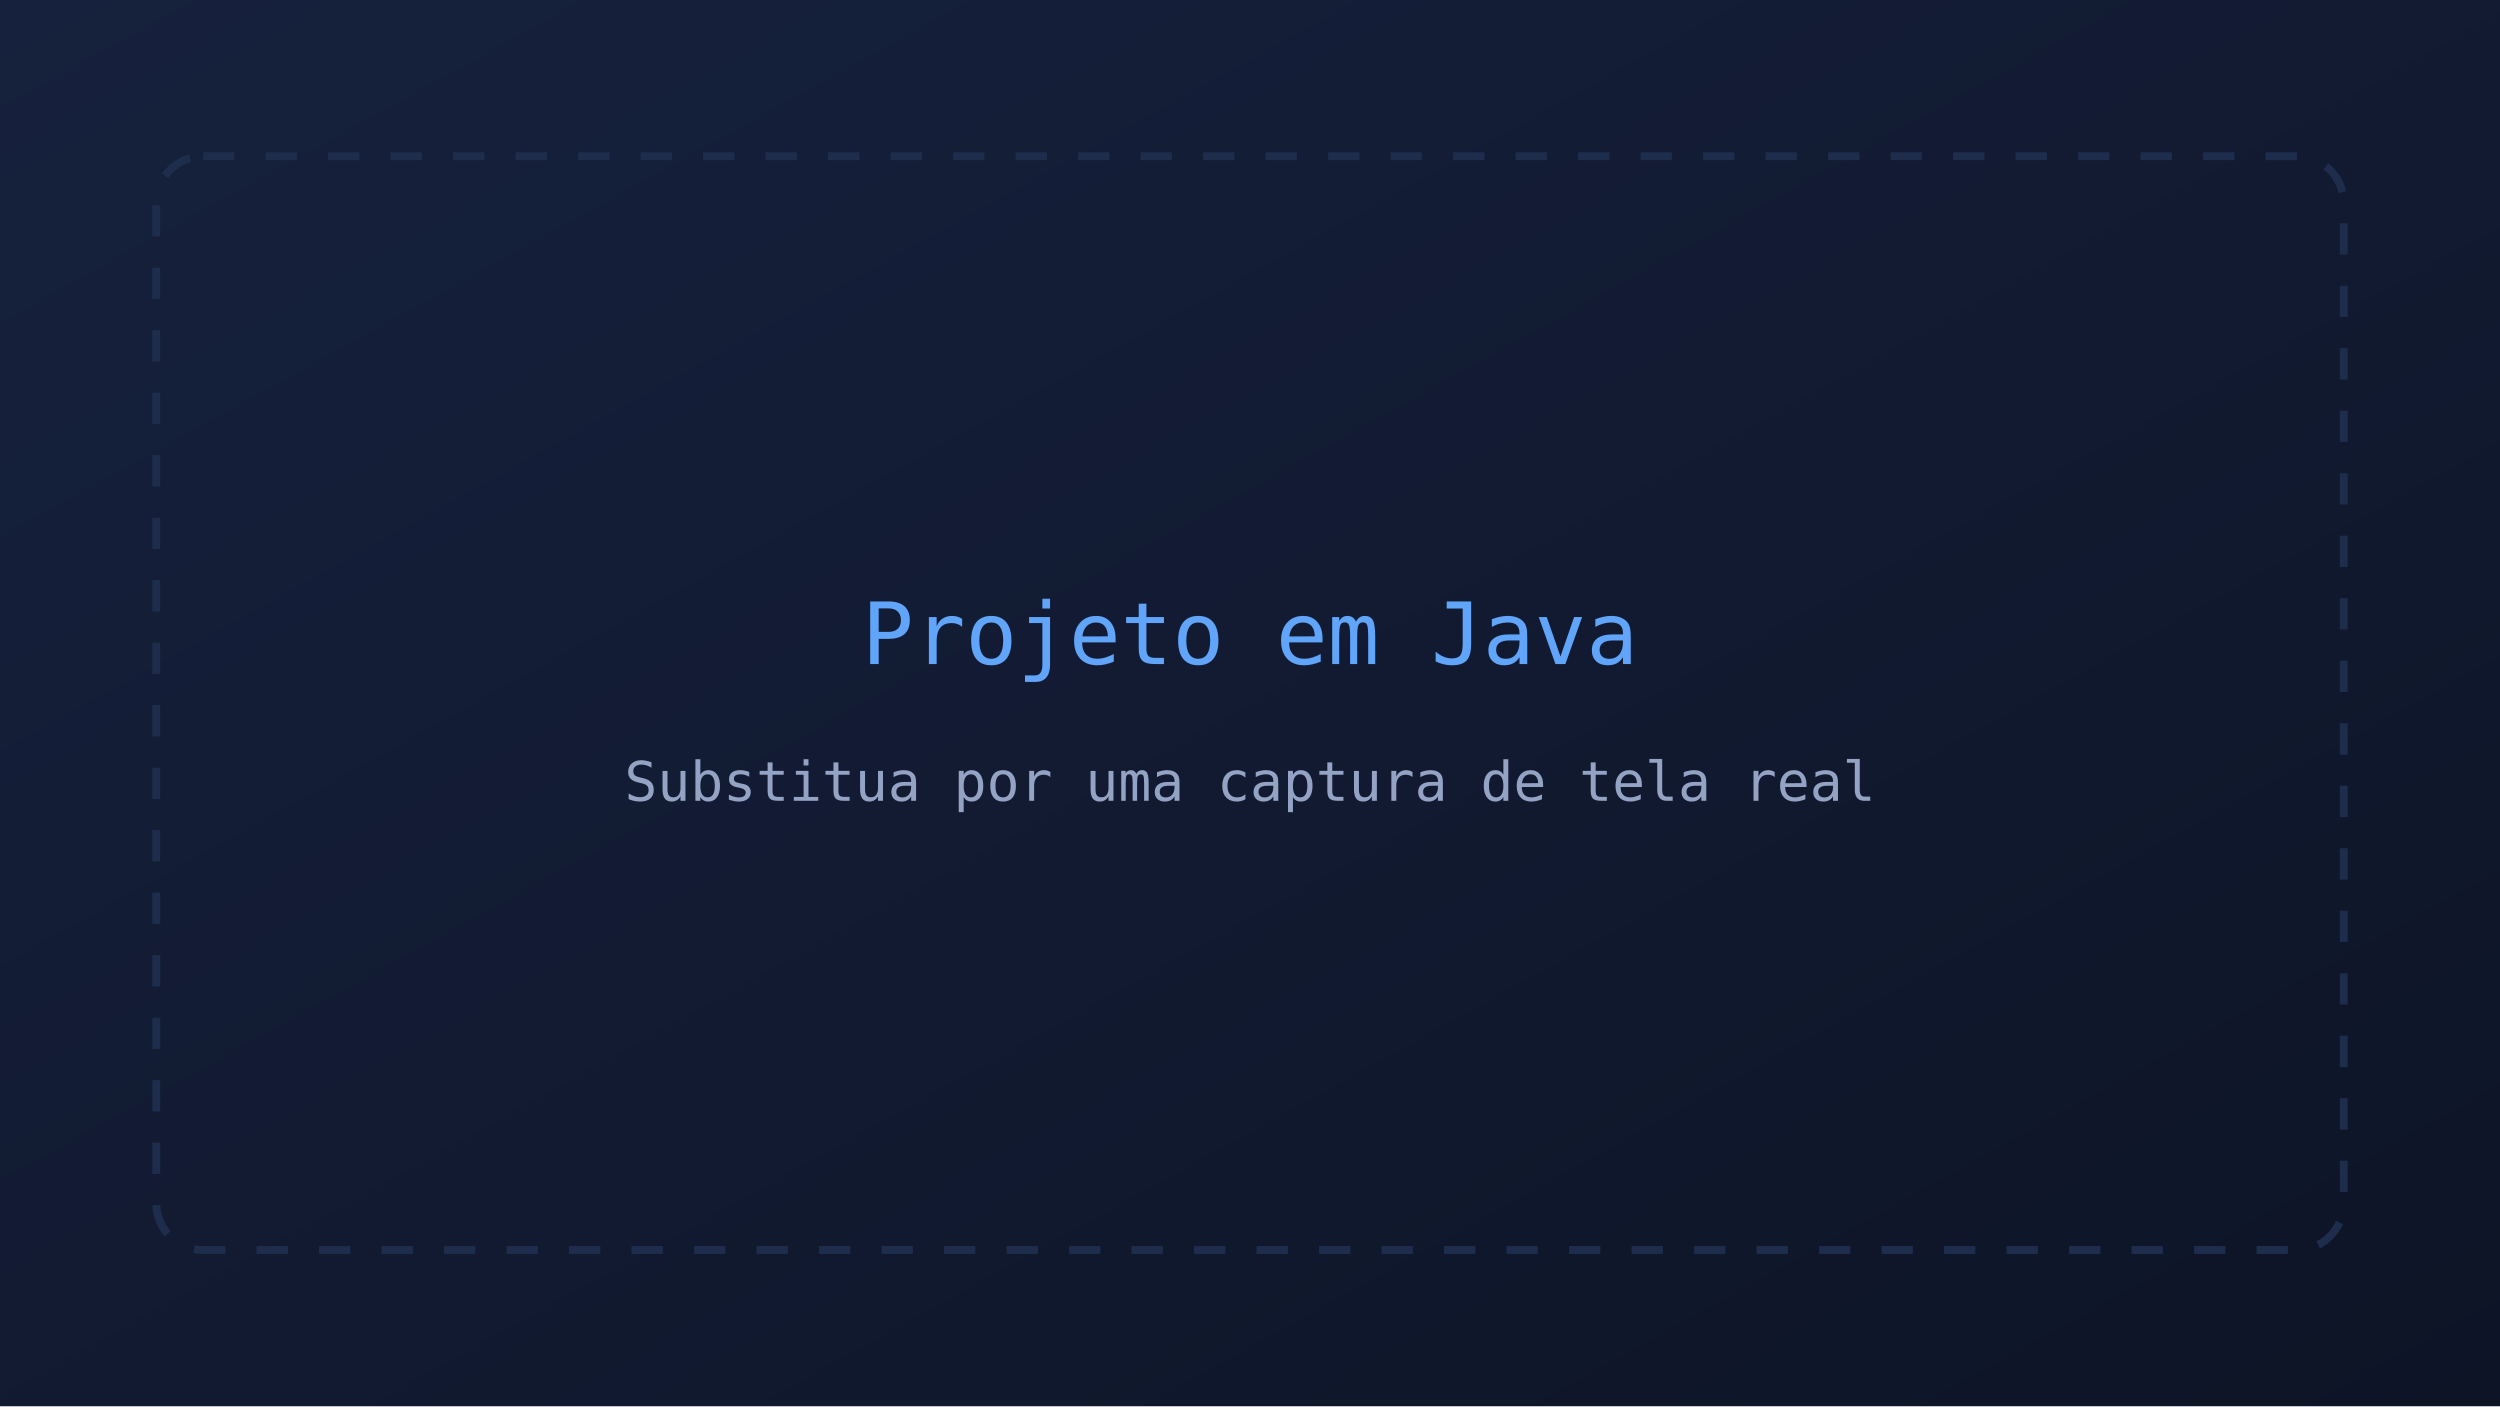
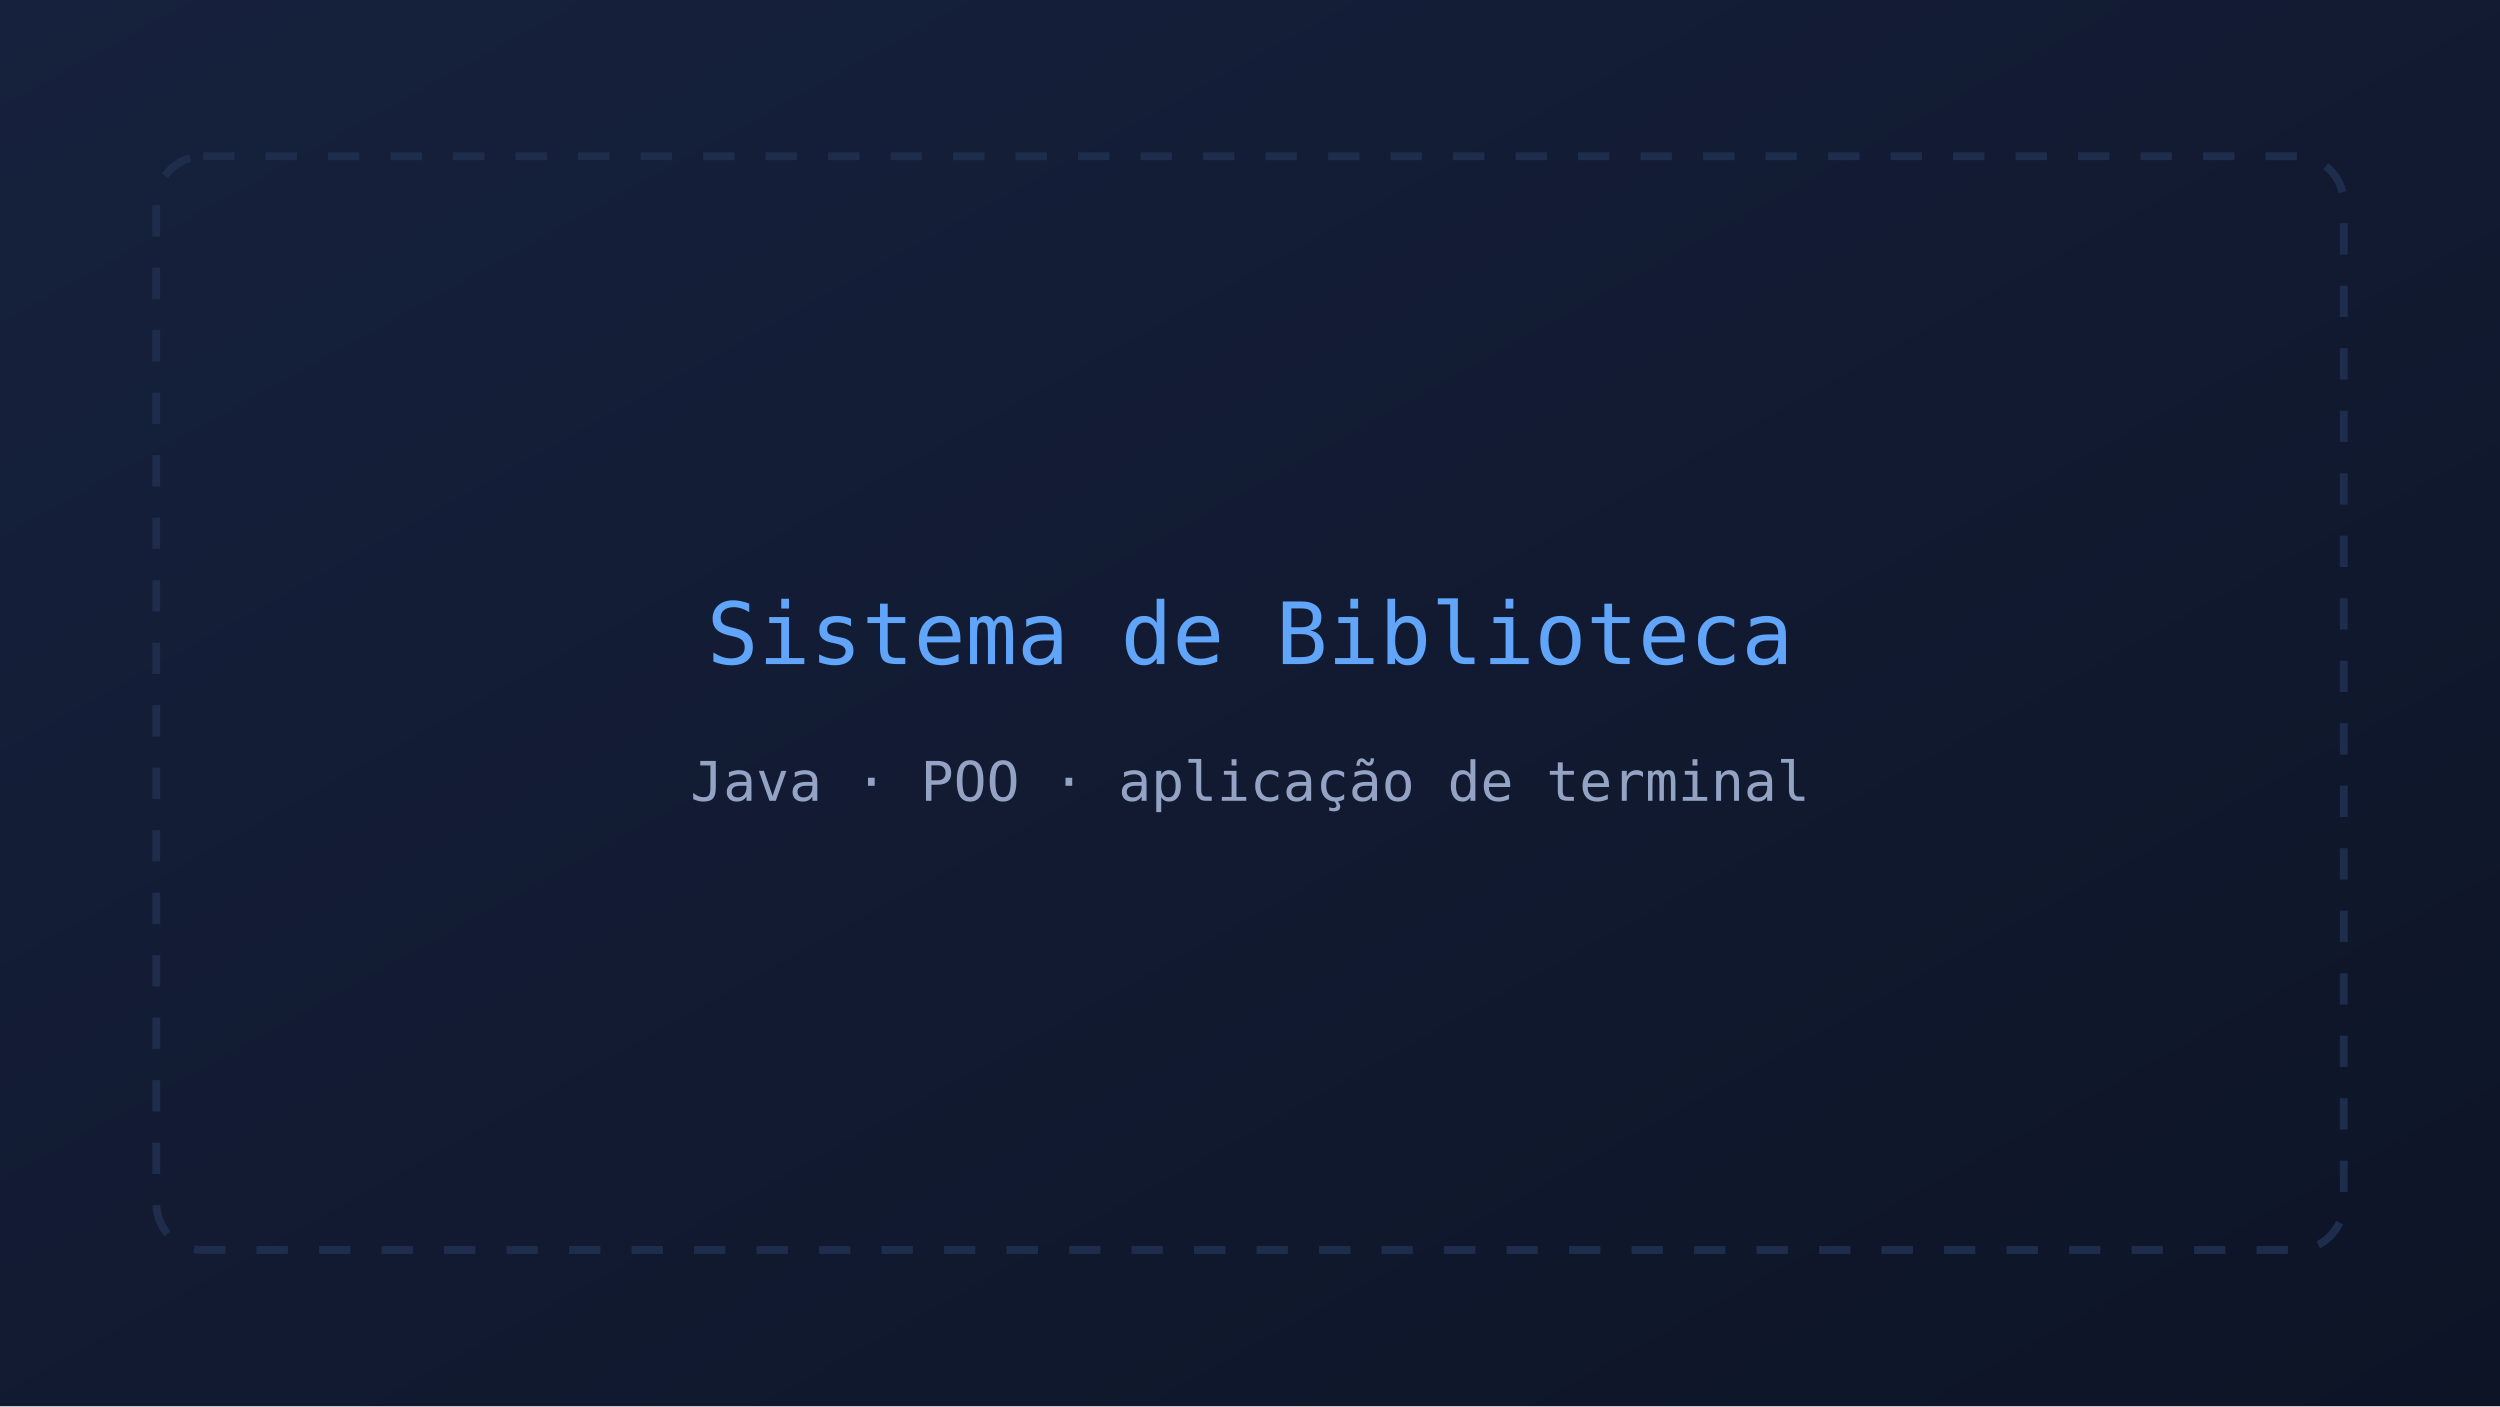
<svg xmlns="http://www.w3.org/2000/svg" viewBox="0 0 640 360" role="img" aria-label="Espaço para captura de tela">
  <defs>
    <linearGradient id="g" x1="0" y1="0" x2="1" y2="1">
      <stop offset="0" stop-color="#16213d" />
      <stop offset="1" stop-color="#0d1426" />
    </linearGradient>
  </defs>
  <rect width="640" height="360" fill="url(#g)" />
  <rect x="40" y="40" width="560" height="280" rx="12" fill="none" stroke="#1f2d4d" stroke-width="2" stroke-dasharray="8 8" />
-   <text x="320" y="170" text-anchor="middle" font-family="monospace" font-size="22" fill="#60a5fa">Projeto em Java</text>
-   <text x="320" y="205" text-anchor="middle" font-family="monospace" font-size="14" fill="#94a3c4">Substitua por uma captura de tela real</text>
+   <text x="320" y="170" text-anchor="middle" font-family="monospace" font-size="22" fill="#60a5fa">Sistema de Biblioteca</text>
+   <text x="320" y="205" text-anchor="middle" font-family="monospace" font-size="14" fill="#94a3c4">Java · POO · aplicação de terminal</text>
</svg>
